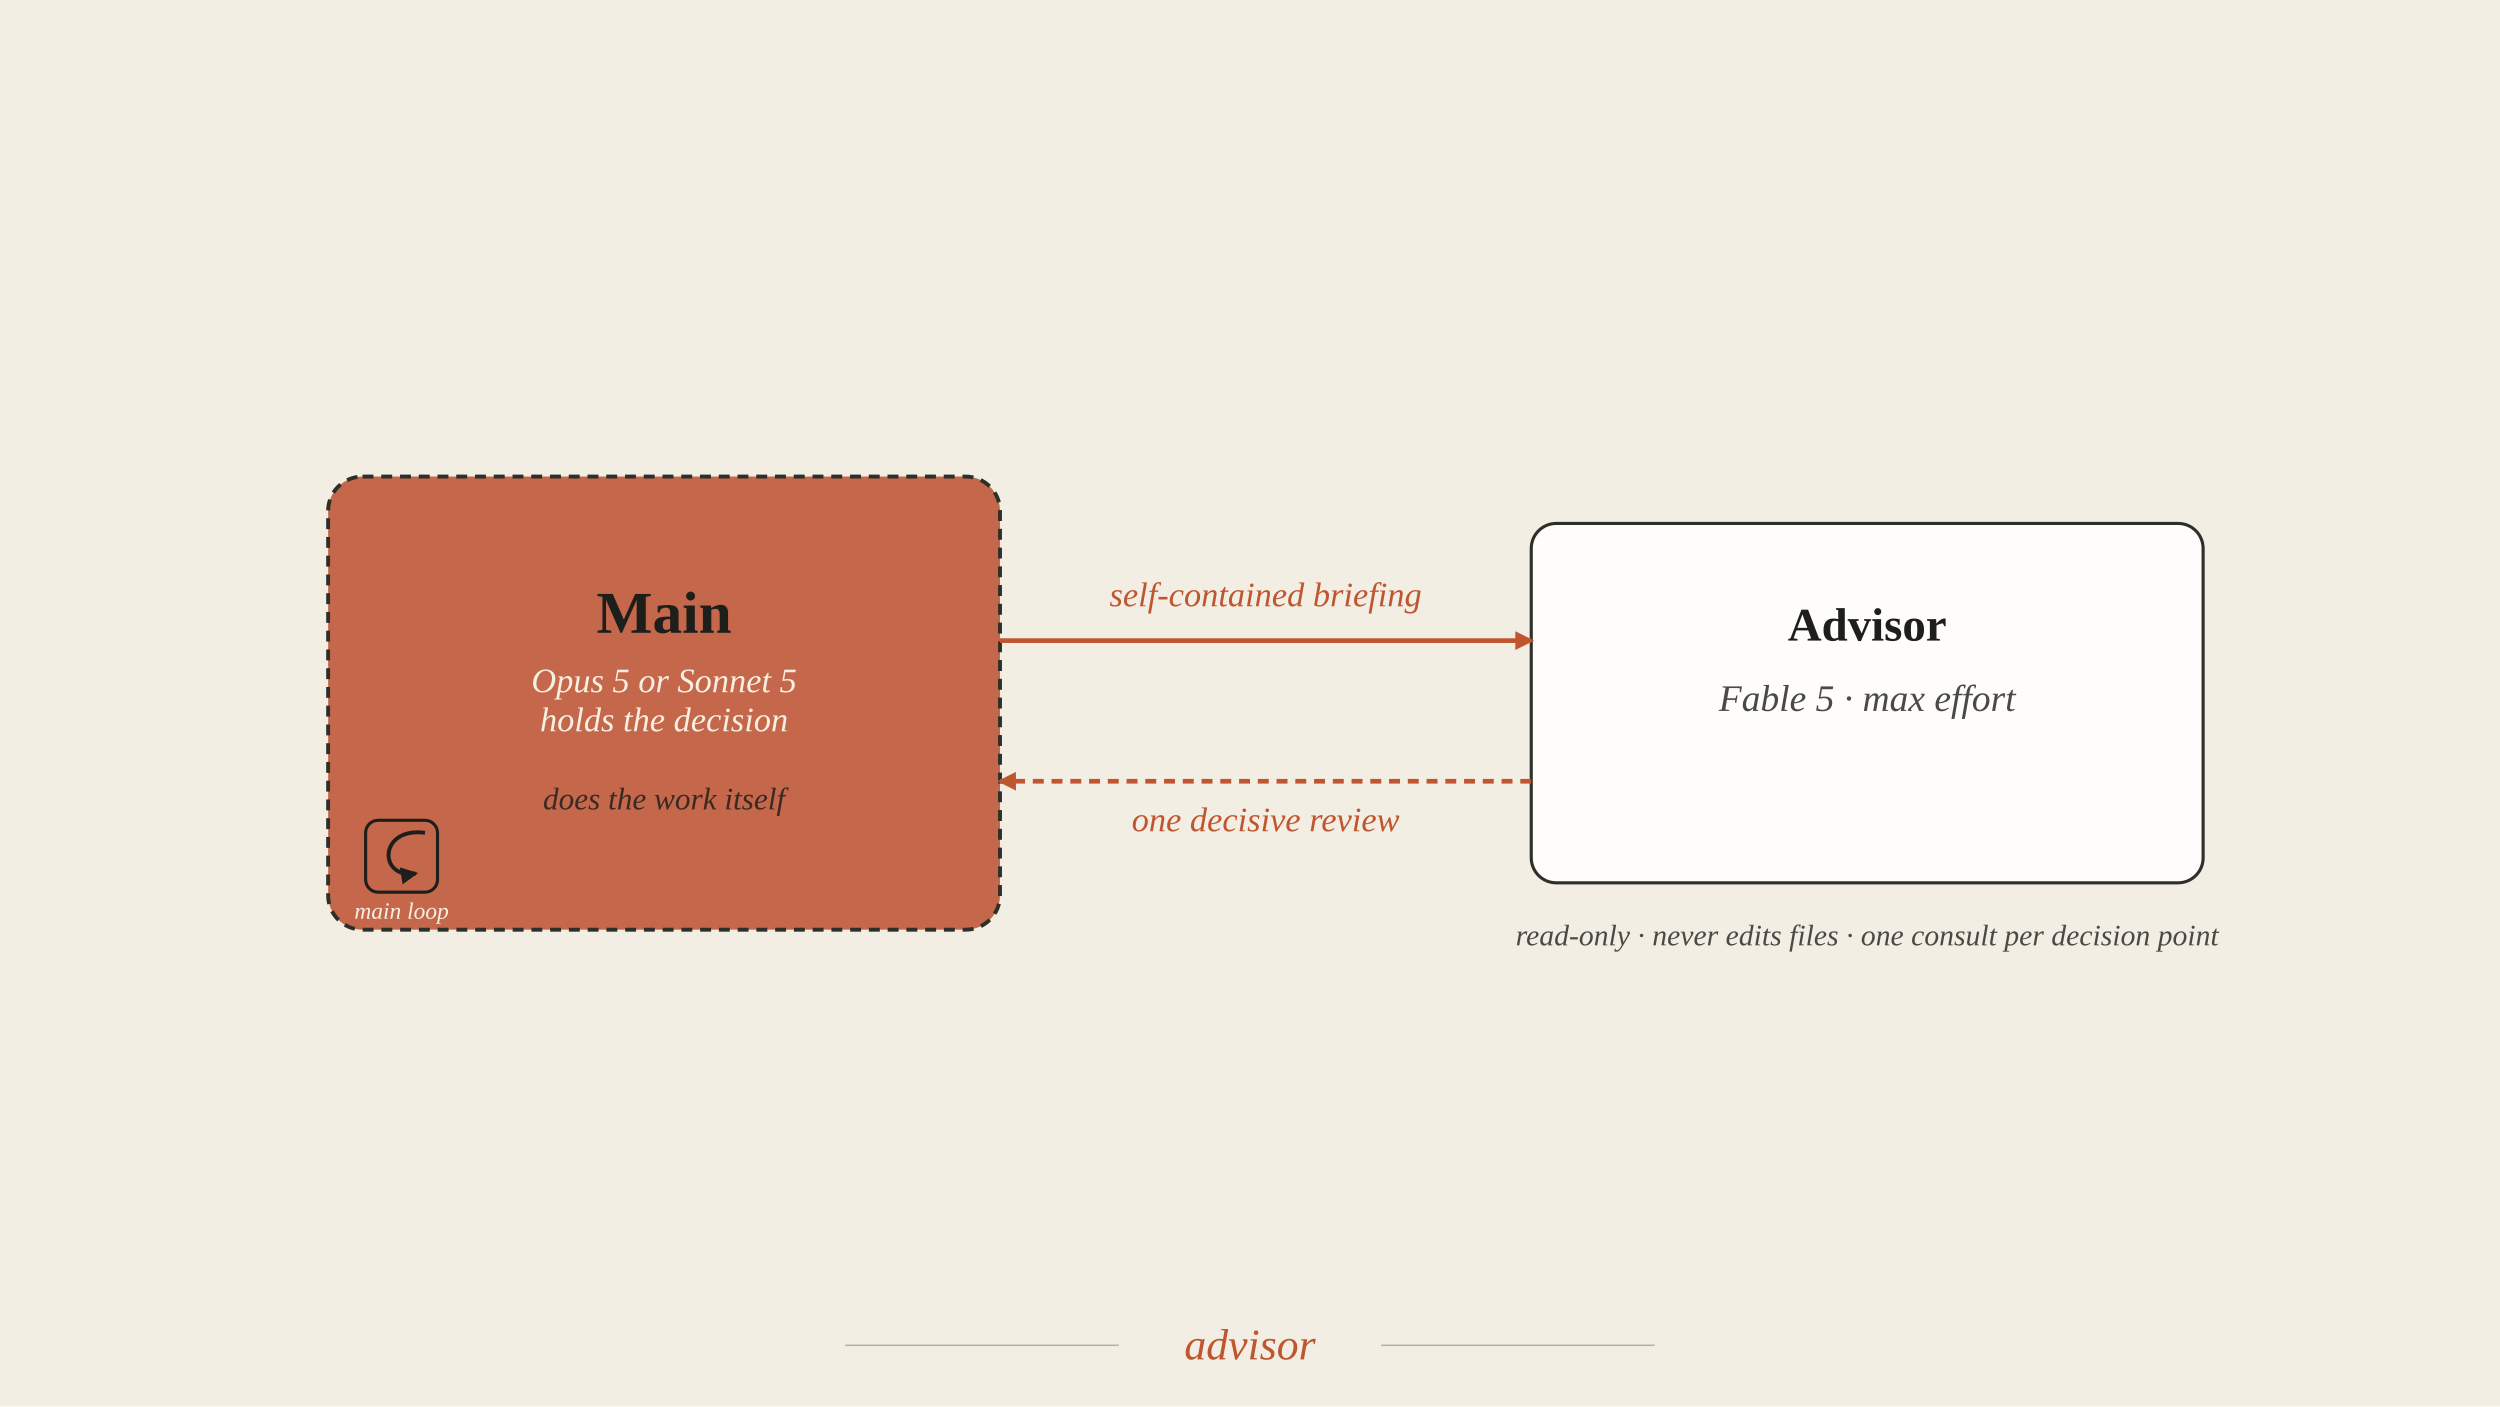
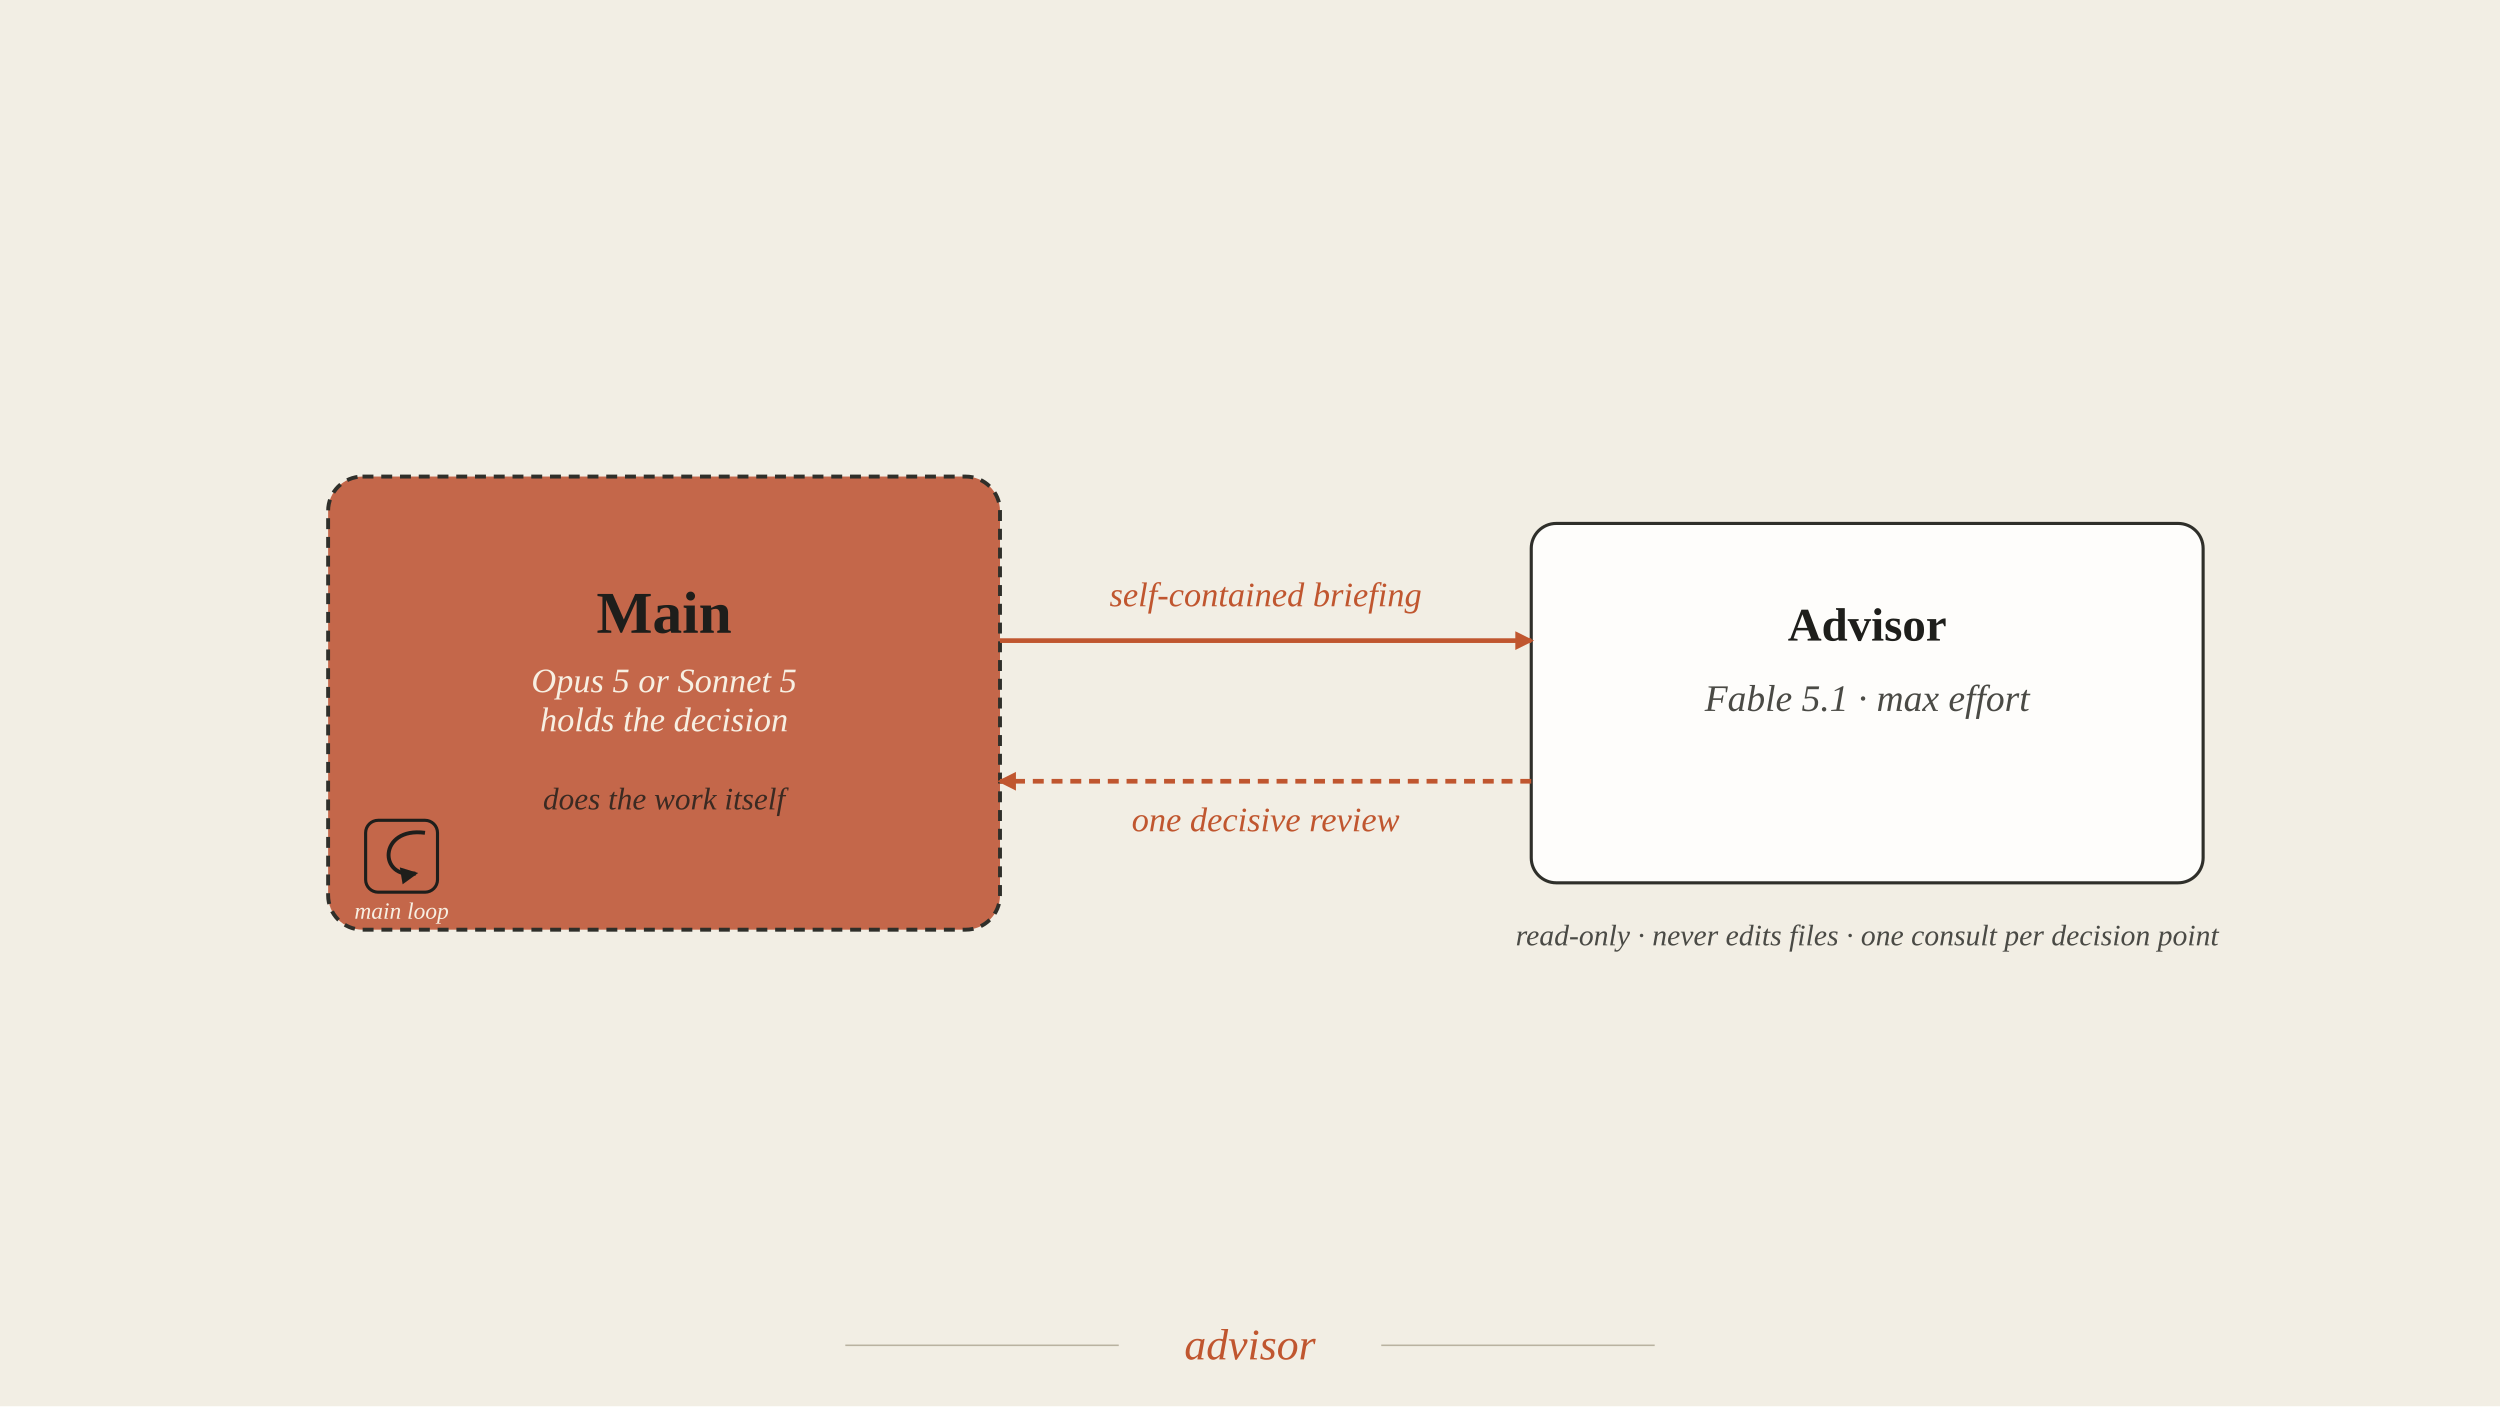
<svg xmlns="http://www.w3.org/2000/svg" viewBox="0 0 1600 900" width="1600" height="900" role="img">
  <defs>
    <marker id="ah-o" viewBox="0 0 10 10" refX="8.5" refY="5" markerWidth="12" markerHeight="12" orient="auto" markerUnits="userSpaceOnUse">
      <path d="M0,0 L10,5 L0,10 z" fill="#C0562F" />
    </marker>
    <marker id="ah-k" viewBox="0 0 10 10" refX="8.5" refY="5" markerWidth="11" markerHeight="11" orient="auto" markerUnits="userSpaceOnUse">
      <path d="M0,0 L10,5 L0,10 z" fill="#1E1E1B" />
    </marker>
  </defs>
  <rect x="0" y="0" width="1600" height="900" fill="#F2EEE4" />
  <rect x="210" y="305" width="430" height="290" rx="22" ry="22" fill="#C4674A" stroke="#2F2F2A" stroke-width="2.5" stroke-dasharray="7 5" />
  <text x="425" y="405" font-family="Georgia, 'Times New Roman', serif" font-size="38" fill="#1E1E1B" font-weight="bold" text-anchor="middle">Main</text>
  <text x="425" y="443" font-family="Georgia, 'Times New Roman', serif" font-size="22" fill="#F7EFE2" font-style="italic" text-anchor="middle">Opus 5 or Sonnet 5</text>
  <text x="425" y="468" font-family="Georgia, 'Times New Roman', serif" font-size="22" fill="#F7EFE2" font-style="italic" text-anchor="middle">holds the decision</text>
  <text x="425" y="518" font-family="Georgia, 'Times New Roman', serif" font-size="20" fill="#3B2A22" font-style="italic" text-anchor="middle">does the work itself</text>
  <rect x="234" y="525" width="46" height="46" rx="8" ry="8" fill="none" stroke="#1E1E1B" stroke-width="2" />
  <path d="M 272 533 C 242 529, 242 563, 266 559" fill="none" stroke="#1E1E1B" stroke-width="2.5" marker-end="url(#ah-k)" />
  <text x="257" y="588" font-family="Georgia, 'Times New Roman', serif" font-size="15" fill="#F7EFE2" font-style="italic" text-anchor="middle">main loop</text>
  <rect x="980" y="335" width="430" height="230" rx="16" ry="16" fill="#FEFDFB" stroke="#2F2F2A" stroke-width="2" />
  <text x="1195" y="410" font-family="Georgia, 'Times New Roman', serif" font-size="30" fill="#1E1E1B" font-weight="bold" text-anchor="middle">Advisor</text>
-   <text x="1195" y="455" font-family="Georgia, 'Times New Roman', serif" font-size="24" fill="#4A4A45" font-style="italic" text-anchor="middle">Fable 5 · max effort</text>
+   <text x="1195" y="455" font-family="Georgia, 'Times New Roman', serif" font-size="24" fill="#4A4A45" font-style="italic" text-anchor="middle">Fable 5.1 · max effort</text>
  <line x1="640" y1="410" x2="980" y2="410" stroke="#C0562F" stroke-width="3" marker-end="url(#ah-o)" />
  <text x="810" y="388" font-family="Georgia, 'Times New Roman', serif" font-size="22" fill="#C0562F" font-style="italic" text-anchor="middle">self-contained briefing</text>
  <line x1="980" y1="500" x2="640" y2="500" stroke="#C0562F" stroke-width="3" stroke-dasharray="7 5" marker-end="url(#ah-o)" />
  <text x="810" y="532" font-family="Georgia, 'Times New Roman', serif" font-size="22" fill="#C0562F" font-style="italic" text-anchor="middle">one decisive review</text>
  <text x="1195" y="605" font-family="Georgia, 'Times New Roman', serif" font-size="19" fill="#4A4A45" font-style="italic" text-anchor="middle">read-only · never edits files · one consult per decision point</text>
  <line x1="541" y1="861" x2="716" y2="861" stroke="#B9B2A0" stroke-width="1" />
  <line x1="884" y1="861" x2="1059" y2="861" stroke="#B9B2A0" stroke-width="1" />
  <text x="800" y="870" font-family="Georgia, 'Times New Roman', serif" font-size="28" fill="#C0562F" font-style="italic" text-anchor="middle">advisor</text>
</svg>
